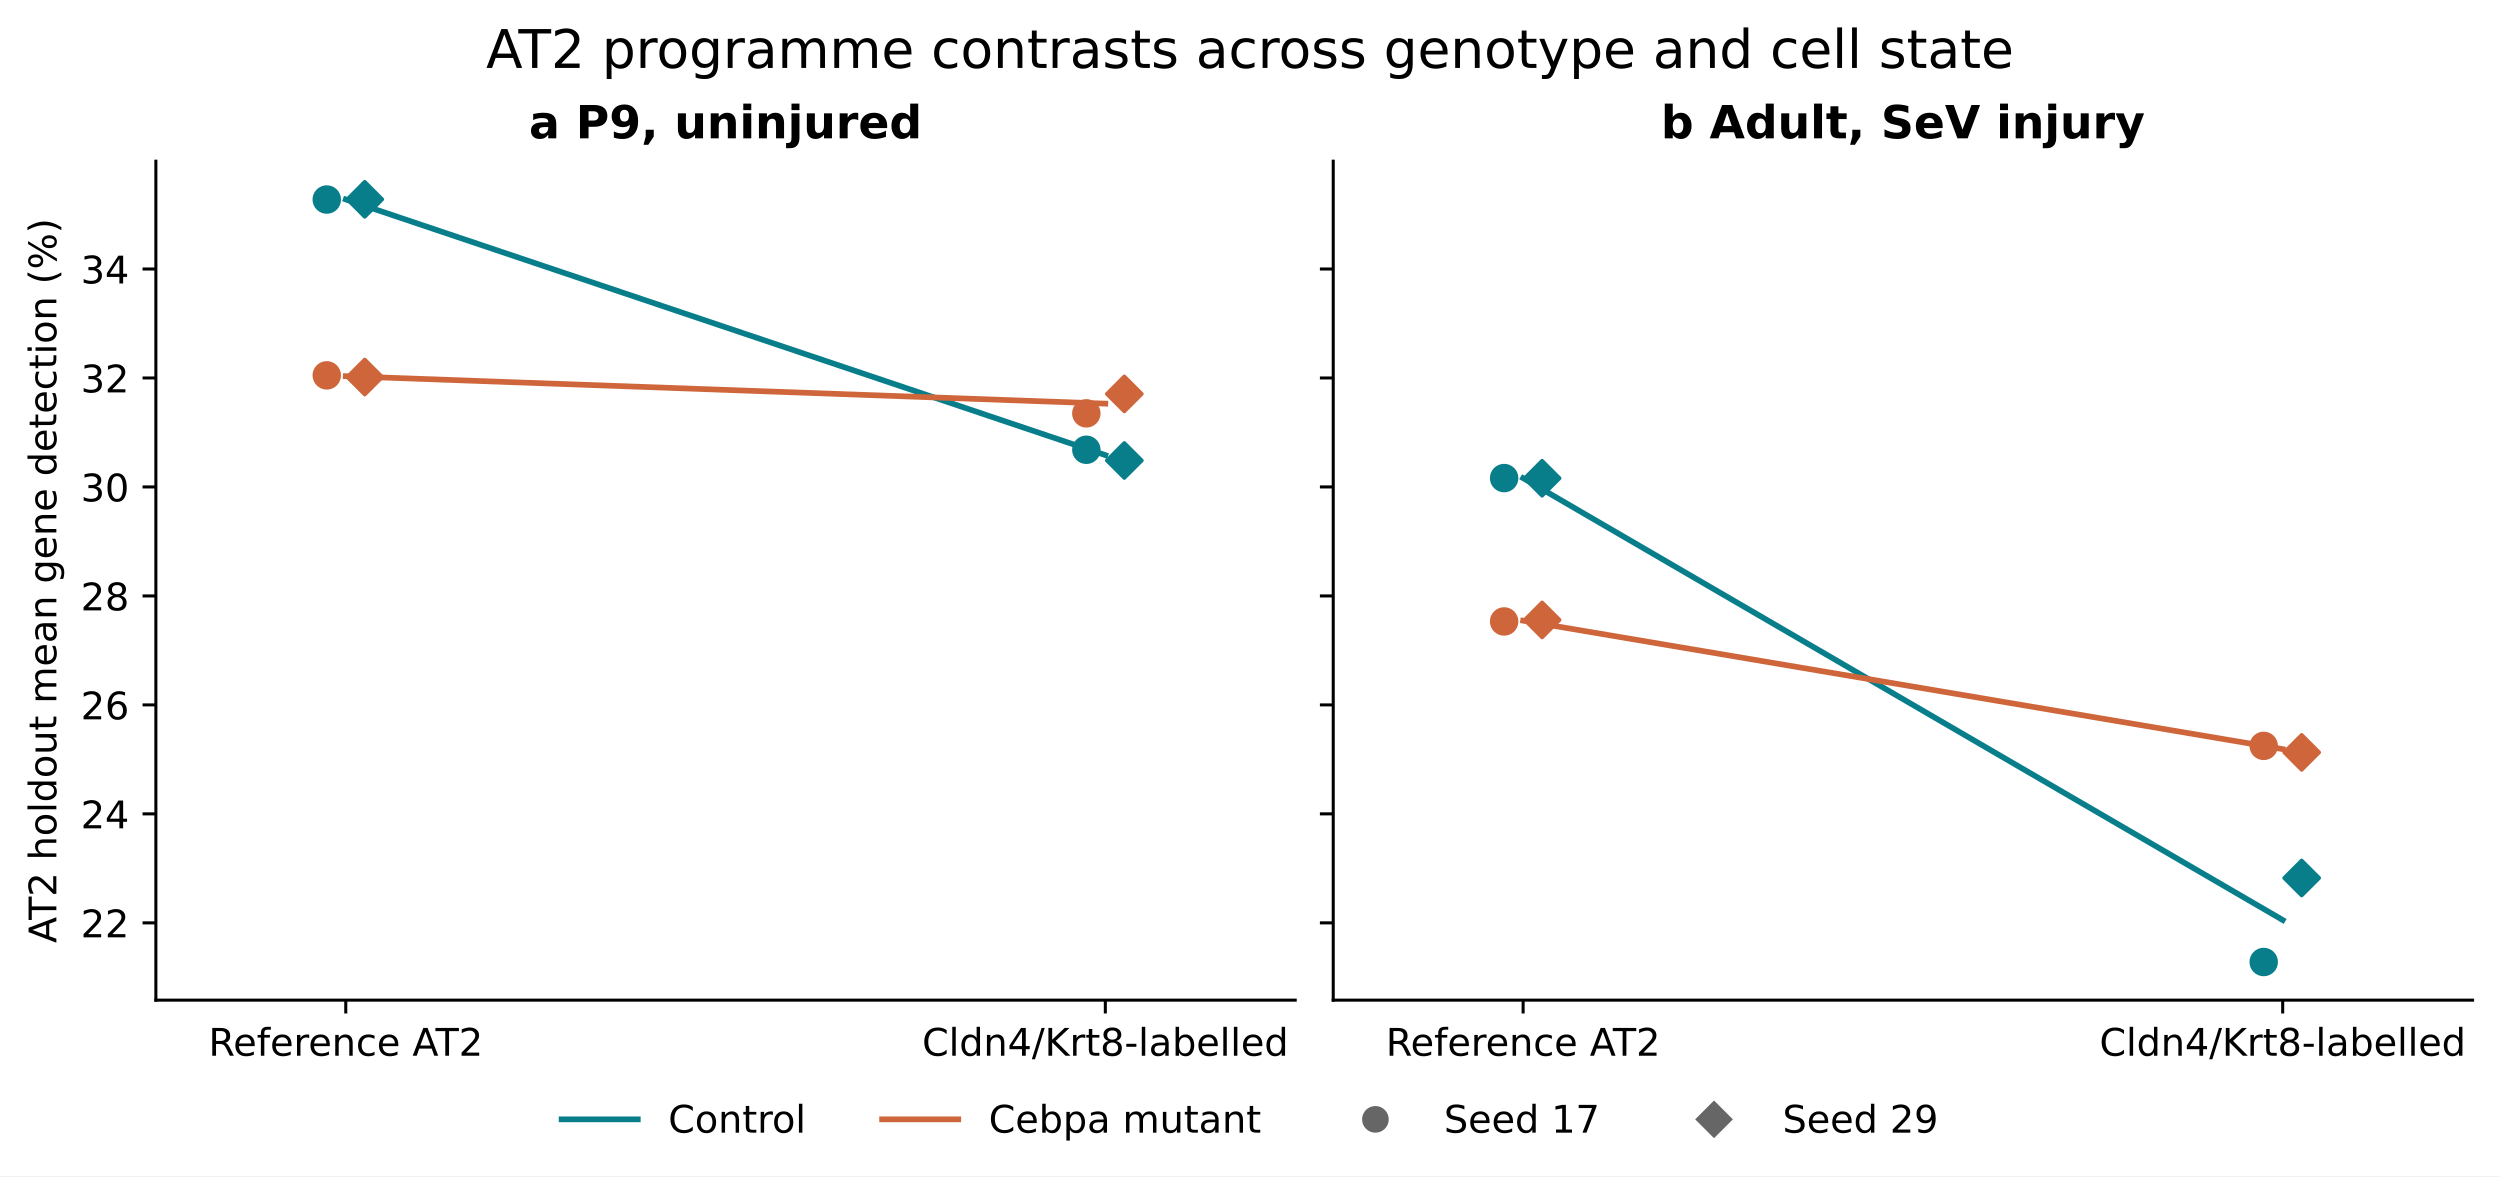
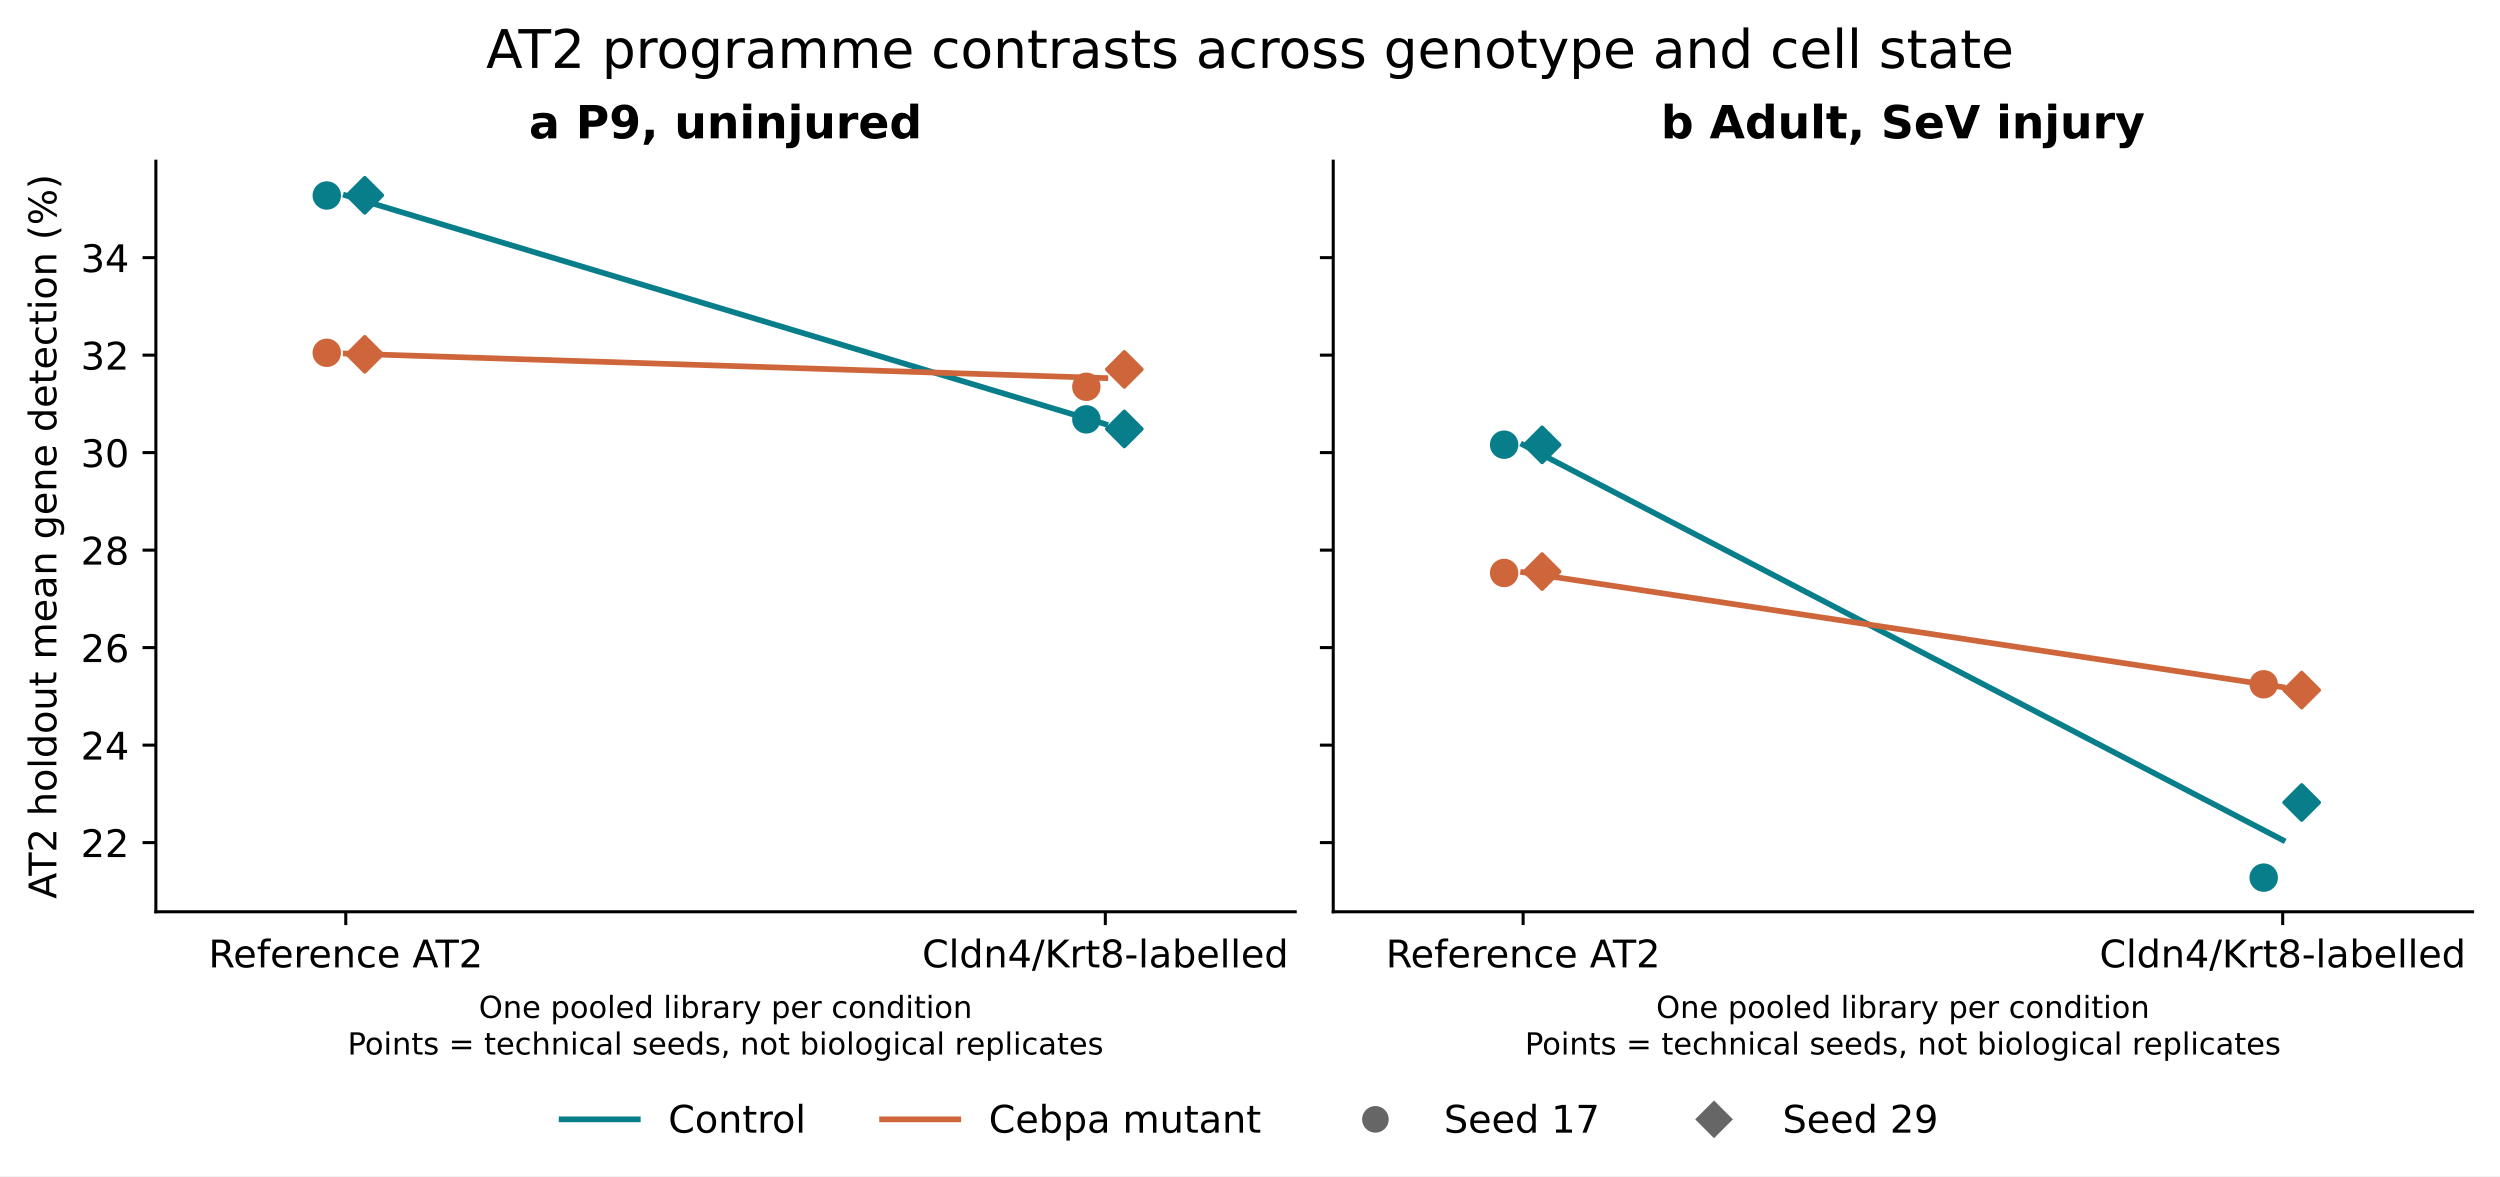
<svg xmlns="http://www.w3.org/2000/svg" xmlns:xlink="http://www.w3.org/1999/xlink" width="656.4pt" height="308.8pt" viewBox="0 0 656.4 308.8" version="1.1">
  <defs>
    <style type="text/css">*{stroke-linejoin: round; stroke-linecap: butt}</style>
  </defs>
  <g id="figure_1">
    <g id="patch_1">
      <path d="M 0 308.8 L 656.4 308.8 L 656.4 -0 L 0 -0 z " style="fill: #ffffff" />
    </g>
    <g id="axes_1">
      <g id="patch_2">
-         <path d="M 40.926 262.597 L 340.073 262.597 L 340.073 42.32 L 40.926 42.32 z " style="fill: #ffffff" />
+         <path d="M 40.926 239.393 L 340.073 239.393 L 340.073 42.32 L 40.926 42.32 z " style="fill: #ffffff" />
      </g>
      <g id="matplotlib.axis_1">
        <g id="xtick_1">
          <g id="line2d_1">
            <defs>
              <path id="mbb07bba21b" d="M 0 0 L 0 3.5 " style="stroke: #000000; stroke-width: 0.8" />
            </defs>
            <g>
-               <use xlink:href="#mbb07bba21b" x="90.784" y="262.597" style="stroke: #000000; stroke-width: 0.8" />
+               <use xlink:href="#mbb07bba21b" x="90.784" y="239.393" style="stroke: #000000; stroke-width: 0.8" />
            </g>
          </g>
          <g id="text_1">
-             <text style="font-size: 10px; font-family: 'DejaVu Sans'; text-anchor: middle" x="90.784" y="277.196" transform="rotate(-0 90.78359 277.1959)">Reference AT2</text>
+             <text style="font-size: 10px; font-family: 'DejaVu Sans'; text-anchor: middle" x="90.784" y="253.992" transform="rotate(-0 90.78359 253.9915)">Reference AT2</text>
          </g>
        </g>
        <g id="xtick_2">
          <g id="line2d_2">
            <g>
-               <use xlink:href="#mbb07bba21b" x="290.215" y="262.597" style="stroke: #000000; stroke-width: 0.8" />
+               <use xlink:href="#mbb07bba21b" x="290.215" y="239.393" style="stroke: #000000; stroke-width: 0.8" />
            </g>
          </g>
          <g id="text_2">
-             <text style="font-size: 10px; font-family: 'DejaVu Sans'; text-anchor: middle" x="290.215" y="277.196" transform="rotate(-0 290.2148 277.1959)">Cldn4/Krt8-labelled</text>
-           </g>
+             <text style="font-size: 10px; font-family: 'DejaVu Sans'; text-anchor: middle" x="290.215" y="253.992" transform="rotate(-0 290.2148 253.9915)">Cldn4/Krt8-labelled</text>
+           </g>
+         </g>
+         <g id="text_3">
+           <text style="font-size: 8px; font-family: 'DejaVu Sans'" transform="translate(125.7142 267.2734)">One pooled library per condition</text>
+           <text style="font-size: 8px; font-family: 'DejaVu Sans'" transform="translate(91.26922 276.8756)">Points = technical seeds, not biological replicates</text>
        </g>
      </g>
      <g id="matplotlib.axis_2">
        <g id="ytick_1">
          <g id="line2d_3">
            <defs>
              <path id="mca3f6610a3" d="M 0 0 L -3.5 0 " style="stroke: #000000; stroke-width: 0.8" />
            </defs>
            <g>
-               <use xlink:href="#mca3f6610a3" x="40.926" y="242.303" style="stroke: #000000; stroke-width: 0.8" />
-             </g>
-           </g>
-           <g id="text_3">
-             <text style="font-size: 10px; font-family: 'DejaVu Sans'; text-anchor: end" x="33.926" y="246.102" transform="rotate(-0 33.92578 246.102)">22</text>
+               <use xlink:href="#mca3f6610a3" x="40.926" y="221.237" style="stroke: #000000; stroke-width: 0.8" />
+             </g>
+           </g>
+           <g id="text_4">
+             <text style="font-size: 10px; font-family: 'DejaVu Sans'; text-anchor: end" x="33.926" y="225.035" transform="rotate(-0 33.92578 225.0354)">22</text>
          </g>
        </g>
        <g id="ytick_2">
          <g id="line2d_4">
            <g>
-               <use xlink:href="#mca3f6610a3" x="40.926" y="213.69" style="stroke: #000000; stroke-width: 0.8" />
-             </g>
-           </g>
-           <g id="text_4">
-             <text style="font-size: 10px; font-family: 'DejaVu Sans'; text-anchor: end" x="33.926" y="217.489" transform="rotate(-0 33.92578 217.4887)">24</text>
+               <use xlink:href="#mca3f6610a3" x="40.926" y="195.638" style="stroke: #000000; stroke-width: 0.8" />
+             </g>
+           </g>
+           <g id="text_5">
+             <text style="font-size: 10px; font-family: 'DejaVu Sans'; text-anchor: end" x="33.926" y="199.436" transform="rotate(-0 33.92578 199.4364)">24</text>
          </g>
        </g>
        <g id="ytick_3">
          <g id="line2d_5">
            <g>
-               <use xlink:href="#mca3f6610a3" x="40.926" y="185.077" style="stroke: #000000; stroke-width: 0.8" />
-             </g>
-           </g>
-           <g id="text_5">
-             <text style="font-size: 10px; font-family: 'DejaVu Sans'; text-anchor: end" x="33.926" y="188.875" transform="rotate(-0 33.92578 188.8755)">26</text>
+               <use xlink:href="#mca3f6610a3" x="40.926" y="170.038" style="stroke: #000000; stroke-width: 0.8" />
+             </g>
+           </g>
+           <g id="text_6">
+             <text style="font-size: 10px; font-family: 'DejaVu Sans'; text-anchor: end" x="33.926" y="173.837" transform="rotate(-0 33.92578 173.8373)">26</text>
          </g>
        </g>
        <g id="ytick_4">
          <g id="line2d_6">
            <g>
-               <use xlink:href="#mca3f6610a3" x="40.926" y="156.463" style="stroke: #000000; stroke-width: 0.8" />
-             </g>
-           </g>
-           <g id="text_6">
-             <text style="font-size: 10px; font-family: 'DejaVu Sans'; text-anchor: end" x="33.926" y="160.262" transform="rotate(-0 33.92578 160.2623)">28</text>
+               <use xlink:href="#mca3f6610a3" x="40.926" y="144.439" style="stroke: #000000; stroke-width: 0.8" />
+             </g>
+           </g>
+           <g id="text_7">
+             <text style="font-size: 10px; font-family: 'DejaVu Sans'; text-anchor: end" x="33.926" y="148.238" transform="rotate(-0 33.92578 148.2382)">28</text>
          </g>
        </g>
        <g id="ytick_5">
          <g id="line2d_7">
            <g>
-               <use xlink:href="#mca3f6610a3" x="40.926" y="127.85" style="stroke: #000000; stroke-width: 0.8" />
-             </g>
-           </g>
-           <g id="text_7">
-             <text style="font-size: 10px; font-family: 'DejaVu Sans'; text-anchor: end" x="33.926" y="131.649" transform="rotate(-0 33.92578 131.649)">30</text>
+               <use xlink:href="#mca3f6610a3" x="40.926" y="118.84" style="stroke: #000000; stroke-width: 0.8" />
+             </g>
+           </g>
+           <g id="text_8">
+             <text style="font-size: 10px; font-family: 'DejaVu Sans'; text-anchor: end" x="33.926" y="122.639" transform="rotate(-0 33.92578 122.6391)">30</text>
          </g>
        </g>
        <g id="ytick_6">
          <g id="line2d_8">
            <g>
-               <use xlink:href="#mca3f6610a3" x="40.926" y="99.237" style="stroke: #000000; stroke-width: 0.8" />
-             </g>
-           </g>
-           <g id="text_8">
-             <text style="font-size: 10px; font-family: 'DejaVu Sans'; text-anchor: end" x="33.926" y="103.036" transform="rotate(-0 33.92578 103.0358)">32</text>
+               <use xlink:href="#mca3f6610a3" x="40.926" y="93.241" style="stroke: #000000; stroke-width: 0.8" />
+             </g>
+           </g>
+           <g id="text_9">
+             <text style="font-size: 10px; font-family: 'DejaVu Sans'; text-anchor: end" x="33.926" y="97.04" transform="rotate(-0 33.92578 97.04003)">32</text>
          </g>
        </g>
        <g id="ytick_7">
          <g id="line2d_9">
            <g>
-               <use xlink:href="#mca3f6610a3" x="40.926" y="70.624" style="stroke: #000000; stroke-width: 0.8" />
-             </g>
-           </g>
-           <g id="text_9">
-             <text style="font-size: 10px; font-family: 'DejaVu Sans'; text-anchor: end" x="33.926" y="74.423" transform="rotate(-0 33.92578 74.42253)">34</text>
-           </g>
-         </g>
-         <g id="text_10">
-           <text style="font-size: 10px; font-family: 'DejaVu Sans'; text-anchor: middle" x="14.798" y="152.459" transform="rotate(-90 14.79844 152.4586)">AT2 holdout mean gene detection (%)</text>
+               <use xlink:href="#mca3f6610a3" x="40.926" y="67.642" style="stroke: #000000; stroke-width: 0.8" />
+             </g>
+           </g>
+           <g id="text_10">
+             <text style="font-size: 10px; font-family: 'DejaVu Sans'; text-anchor: end" x="33.926" y="71.441" transform="rotate(-0 33.92578 71.44095)">34</text>
+           </g>
+         </g>
+         <g id="text_11">
+           <text style="font-size: 10px; font-family: 'DejaVu Sans'; text-anchor: middle" x="14.798" y="140.856" transform="rotate(-90 14.79844 140.8564)">AT2 holdout mean gene detection (%)</text>
        </g>
      </g>
      <g id="line2d_10">
-         <path d="M 90.784 52.362 L 290.215 119.496 " clip-path="url(#pd4174cdca6)" style="fill: none; stroke: #087e8b; stroke-width: 1.5; stroke-linecap: square" />
+         <path d="M 90.784 51.304 L 290.215 111.366 " clip-path="url(#p345cba2d69)" style="fill: none; stroke: #087e8b; stroke-width: 1.5; stroke-linecap: square" />
      </g>
      <g id="line2d_11">
-         <path d="M 90.784 98.775 L 290.215 105.978 " clip-path="url(#pd4174cdca6)" style="fill: none; stroke: #cf663b; stroke-width: 1.5; stroke-linecap: square" />
+         <path d="M 90.784 92.828 L 290.215 99.272 " clip-path="url(#p345cba2d69)" style="fill: none; stroke: #cf663b; stroke-width: 1.5; stroke-linecap: square" />
      </g>
      <g id="patch_3">
-         <path d="M 40.926 262.597 L 40.926 42.32 " style="fill: none; stroke: #000000; stroke-width: 0.8; stroke-linejoin: miter; stroke-linecap: square" />
+         <path d="M 40.926 239.393 L 40.926 42.32 " style="fill: none; stroke: #000000; stroke-width: 0.8; stroke-linejoin: miter; stroke-linecap: square" />
      </g>
      <g id="patch_4">
-         <path d="M 40.926 262.597 L 340.073 262.597 " style="fill: none; stroke: #000000; stroke-width: 0.8; stroke-linejoin: miter; stroke-linecap: square" />
+         <path d="M 40.926 239.393 L 340.073 239.393 " style="fill: none; stroke: #000000; stroke-width: 0.8; stroke-linejoin: miter; stroke-linecap: square" />
      </g>
      <g id="PathCollection_1">
        <defs>
          <path id="mb4800535fd" d="M 0 3.24 C 0.859 3.24 1.684 2.899 2.291 2.291 C 2.899 1.684 3.24 0.859 3.24 0 C 3.24 -0.859 2.899 -1.684 2.291 -2.291 C 1.684 -2.899 0.859 -3.24 0 -3.24 C -0.859 -3.24 -1.684 -2.899 -2.291 -2.291 C -2.899 -1.684 -3.24 -0.859 -3.24 0 C -3.24 0.859 -2.899 1.684 -2.291 2.291 C -1.684 2.899 -0.859 3.24 0 3.24 z " style="stroke: #087e8b" />
        </defs>
-         <g clip-path="url(#pd4174cdca6)">
-           <use xlink:href="#mb4800535fd" x="85.798" y="52.391" style="fill: #087e8b; stroke: #087e8b" />
-           <use xlink:href="#mb4800535fd" x="285.229" y="118.09" style="fill: #087e8b; stroke: #087e8b" />
+         <g clip-path="url(#p345cba2d69)">
+           <use xlink:href="#mb4800535fd" x="85.798" y="51.33" style="fill: #087e8b; stroke: #087e8b" />
+           <use xlink:href="#mb4800535fd" x="285.229" y="110.108" style="fill: #087e8b; stroke: #087e8b" />
        </g>
      </g>
      <g id="PathCollection_2">
        <defs>
          <path id="m16ff40d02e" d="M 0 4.583 L 4.583 0 L 0 -4.583 L -4.583 0 z " style="stroke: #087e8b" />
        </defs>
-         <g clip-path="url(#pd4174cdca6)">
-           <use xlink:href="#m16ff40d02e" x="95.769" y="52.332" style="fill: #087e8b; stroke: #087e8b" />
-           <use xlink:href="#m16ff40d02e" x="295.201" y="120.902" style="fill: #087e8b; stroke: #087e8b" />
+         <g clip-path="url(#p345cba2d69)">
+           <use xlink:href="#m16ff40d02e" x="95.769" y="51.278" style="fill: #087e8b; stroke: #087e8b" />
+           <use xlink:href="#m16ff40d02e" x="295.201" y="112.624" style="fill: #087e8b; stroke: #087e8b" />
        </g>
      </g>
      <g id="PathCollection_3">
        <defs>
          <path id="maf9cdb5bdf" d="M 0 3.24 C 0.859 3.24 1.684 2.899 2.291 2.291 C 2.899 1.684 3.24 0.859 3.24 0 C 3.24 -0.859 2.899 -1.684 2.291 -2.291 C 1.684 -2.899 0.859 -3.24 0 -3.24 C -0.859 -3.24 -1.684 -2.899 -2.291 -2.291 C -2.899 -1.684 -3.24 -0.859 -3.24 0 C -3.24 0.859 -2.899 1.684 -2.291 2.291 C -1.684 2.899 -0.859 3.24 0 3.24 z " style="stroke: #cf663b" />
        </defs>
-         <g clip-path="url(#pd4174cdca6)">
-           <use xlink:href="#maf9cdb5bdf" x="85.798" y="98.554" style="fill: #cf663b; stroke: #cf663b" />
-           <use xlink:href="#maf9cdb5bdf" x="285.229" y="108.531" style="fill: #cf663b; stroke: #cf663b" />
+         <g clip-path="url(#p345cba2d69)">
+           <use xlink:href="#maf9cdb5bdf" x="85.798" y="92.63" style="fill: #cf663b; stroke: #cf663b" />
+           <use xlink:href="#maf9cdb5bdf" x="285.229" y="101.556" style="fill: #cf663b; stroke: #cf663b" />
        </g>
      </g>
      <g id="PathCollection_4">
        <defs>
          <path id="me1add5c698" d="M 0 4.583 L 4.583 0 L 0 -4.583 L -4.583 0 z " style="stroke: #cf663b" />
        </defs>
-         <g clip-path="url(#pd4174cdca6)">
-           <use xlink:href="#me1add5c698" x="95.769" y="98.996" style="fill: #cf663b; stroke: #cf663b" />
-           <use xlink:href="#me1add5c698" x="295.201" y="103.425" style="fill: #cf663b; stroke: #cf663b" />
-         </g>
-       </g>
-       <g id="text_11">
+         <g clip-path="url(#p345cba2d69)">
+           <use xlink:href="#me1add5c698" x="95.769" y="93.026" style="fill: #cf663b; stroke: #cf663b" />
+           <use xlink:href="#me1add5c698" x="295.201" y="96.989" style="fill: #cf663b; stroke: #cf663b" />
+         </g>
+       </g>
+       <g id="text_12">
        <text style="font-weight: 700; font-size: 12px; font-family: 'DejaVu Sans'; text-anchor: middle" x="190.499" y="36.32" transform="rotate(-0 190.4992 36.3197)">a  P9, uninjured</text>
      </g>
    </g>
    <g id="axes_2">
      <g id="patch_5">
-         <path d="M 350.053 262.597 L 649.2 262.597 L 649.2 42.32 L 350.053 42.32 z " style="fill: #ffffff" />
+         <path d="M 350.053 239.393 L 649.2 239.393 L 649.2 42.32 L 350.053 42.32 z " style="fill: #ffffff" />
      </g>
      <g id="matplotlib.axis_3">
        <g id="xtick_3">
          <g id="line2d_12">
            <g>
-               <use xlink:href="#mbb07bba21b" x="399.91" y="262.597" style="stroke: #000000; stroke-width: 0.8" />
-             </g>
-           </g>
-           <g id="text_12">
-             <text style="font-size: 10px; font-family: 'DejaVu Sans'; text-anchor: middle" x="399.91" y="277.196" transform="rotate(-0 399.9105 277.1959)">Reference AT2</text>
+               <use xlink:href="#mbb07bba21b" x="399.91" y="239.393" style="stroke: #000000; stroke-width: 0.8" />
+             </g>
+           </g>
+           <g id="text_13">
+             <text style="font-size: 10px; font-family: 'DejaVu Sans'; text-anchor: middle" x="399.91" y="253.992" transform="rotate(-0 399.9105 253.9915)">Reference AT2</text>
          </g>
        </g>
        <g id="xtick_4">
          <g id="line2d_13">
            <g>
-               <use xlink:href="#mbb07bba21b" x="599.342" y="262.597" style="stroke: #000000; stroke-width: 0.8" />
-             </g>
-           </g>
-           <g id="text_13">
-             <text style="font-size: 10px; font-family: 'DejaVu Sans'; text-anchor: middle" x="599.342" y="277.196" transform="rotate(-0 599.3417 277.1959)">Cldn4/Krt8-labelled</text>
-           </g>
+               <use xlink:href="#mbb07bba21b" x="599.342" y="239.393" style="stroke: #000000; stroke-width: 0.8" />
+             </g>
+           </g>
+           <g id="text_14">
+             <text style="font-size: 10px; font-family: 'DejaVu Sans'; text-anchor: middle" x="599.342" y="253.992" transform="rotate(-0 599.3417 253.9915)">Cldn4/Krt8-labelled</text>
+           </g>
+         </g>
+         <g id="text_15">
+           <text style="font-size: 8px; font-family: 'DejaVu Sans'" transform="translate(434.8411 267.2734)">One pooled library per condition</text>
+           <text style="font-size: 8px; font-family: 'DejaVu Sans'" transform="translate(400.3961 276.8756)">Points = technical seeds, not biological replicates</text>
        </g>
      </g>
      <g id="matplotlib.axis_4">
        <g id="ytick_8">
          <g id="line2d_14">
            <g>
-               <use xlink:href="#mca3f6610a3" x="350.053" y="242.303" style="stroke: #000000; stroke-width: 0.8" />
+               <use xlink:href="#mca3f6610a3" x="350.053" y="221.237" style="stroke: #000000; stroke-width: 0.8" />
            </g>
          </g>
        </g>
        <g id="ytick_9">
          <g id="line2d_15">
            <g>
-               <use xlink:href="#mca3f6610a3" x="350.053" y="213.69" style="stroke: #000000; stroke-width: 0.8" />
+               <use xlink:href="#mca3f6610a3" x="350.053" y="195.638" style="stroke: #000000; stroke-width: 0.8" />
            </g>
          </g>
        </g>
        <g id="ytick_10">
          <g id="line2d_16">
            <g>
-               <use xlink:href="#mca3f6610a3" x="350.053" y="185.077" style="stroke: #000000; stroke-width: 0.8" />
+               <use xlink:href="#mca3f6610a3" x="350.053" y="170.038" style="stroke: #000000; stroke-width: 0.8" />
            </g>
          </g>
        </g>
        <g id="ytick_11">
          <g id="line2d_17">
            <g>
-               <use xlink:href="#mca3f6610a3" x="350.053" y="156.463" style="stroke: #000000; stroke-width: 0.8" />
+               <use xlink:href="#mca3f6610a3" x="350.053" y="144.439" style="stroke: #000000; stroke-width: 0.8" />
            </g>
          </g>
        </g>
        <g id="ytick_12">
          <g id="line2d_18">
            <g>
-               <use xlink:href="#mca3f6610a3" x="350.053" y="127.85" style="stroke: #000000; stroke-width: 0.8" />
+               <use xlink:href="#mca3f6610a3" x="350.053" y="118.84" style="stroke: #000000; stroke-width: 0.8" />
            </g>
          </g>
        </g>
        <g id="ytick_13">
          <g id="line2d_19">
            <g>
-               <use xlink:href="#mca3f6610a3" x="350.053" y="99.237" style="stroke: #000000; stroke-width: 0.8" />
+               <use xlink:href="#mca3f6610a3" x="350.053" y="93.241" style="stroke: #000000; stroke-width: 0.8" />
            </g>
          </g>
        </g>
        <g id="ytick_14">
          <g id="line2d_20">
            <g>
-               <use xlink:href="#mca3f6610a3" x="350.053" y="70.624" style="stroke: #000000; stroke-width: 0.8" />
+               <use xlink:href="#mca3f6610a3" x="350.053" y="67.642" style="stroke: #000000; stroke-width: 0.8" />
            </g>
          </g>
        </g>
      </g>
      <g id="line2d_21">
-         <path d="M 399.91 125.547 L 599.342 241.555 " clip-path="url(#p6334e19e5a)" style="fill: none; stroke: #087e8b; stroke-width: 1.5; stroke-linecap: square" />
+         <path d="M 399.91 116.779 L 599.342 220.568 " clip-path="url(#pd444792747)" style="fill: none; stroke: #087e8b; stroke-width: 1.5; stroke-linecap: square" />
      </g>
      <g id="line2d_22">
-         <path d="M 399.91 162.966 L 599.342 196.689 " clip-path="url(#p6334e19e5a)" style="fill: none; stroke: #cf663b; stroke-width: 1.5; stroke-linecap: square" />
+         <path d="M 399.91 150.257 L 599.342 180.428 " clip-path="url(#pd444792747)" style="fill: none; stroke: #cf663b; stroke-width: 1.5; stroke-linecap: square" />
      </g>
      <g id="patch_6">
-         <path d="M 350.053 262.597 L 350.053 42.32 " style="fill: none; stroke: #000000; stroke-width: 0.8; stroke-linejoin: miter; stroke-linecap: square" />
+         <path d="M 350.053 239.393 L 350.053 42.32 " style="fill: none; stroke: #000000; stroke-width: 0.8; stroke-linejoin: miter; stroke-linecap: square" />
      </g>
      <g id="patch_7">
-         <path d="M 350.053 262.597 L 649.2 262.597 " style="fill: none; stroke: #000000; stroke-width: 0.8; stroke-linejoin: miter; stroke-linecap: square" />
+         <path d="M 350.053 239.393 L 649.2 239.393 " style="fill: none; stroke: #000000; stroke-width: 0.8; stroke-linejoin: miter; stroke-linecap: square" />
      </g>
      <g id="PathCollection_5">
-         <g clip-path="url(#p6334e19e5a)">
-           <use xlink:href="#mb4800535fd" x="394.925" y="125.524" style="fill: #087e8b; stroke: #087e8b" />
-           <use xlink:href="#mb4800535fd" x="594.356" y="252.585" style="fill: #087e8b; stroke: #087e8b" />
+         <g clip-path="url(#pd444792747)">
+           <use xlink:href="#mb4800535fd" x="394.925" y="116.759" style="fill: #087e8b; stroke: #087e8b" />
+           <use xlink:href="#mb4800535fd" x="594.356" y="230.435" style="fill: #087e8b; stroke: #087e8b" />
        </g>
      </g>
      <g id="PathCollection_6">
-         <g clip-path="url(#p6334e19e5a)">
-           <use xlink:href="#m16ff40d02e" x="404.896" y="125.569" style="fill: #087e8b; stroke: #087e8b" />
-           <use xlink:href="#m16ff40d02e" x="604.327" y="230.526" style="fill: #087e8b; stroke: #087e8b" />
+         <g clip-path="url(#pd444792747)">
+           <use xlink:href="#m16ff40d02e" x="404.896" y="116.799" style="fill: #087e8b; stroke: #087e8b" />
+           <use xlink:href="#m16ff40d02e" x="604.327" y="210.7" style="fill: #087e8b; stroke: #087e8b" />
        </g>
      </g>
      <g id="PathCollection_7">
-         <g clip-path="url(#p6334e19e5a)">
-           <use xlink:href="#maf9cdb5bdf" x="394.925" y="163.168" style="fill: #cf663b; stroke: #cf663b" />
-           <use xlink:href="#maf9cdb5bdf" x="594.356" y="195.838" style="fill: #cf663b; stroke: #cf663b" />
+         <g clip-path="url(#pd444792747)">
+           <use xlink:href="#maf9cdb5bdf" x="394.925" y="150.437" style="fill: #cf663b; stroke: #cf663b" />
+           <use xlink:href="#maf9cdb5bdf" x="594.356" y="179.666" style="fill: #cf663b; stroke: #cf663b" />
        </g>
      </g>
      <g id="PathCollection_8">
-         <g clip-path="url(#p6334e19e5a)">
-           <use xlink:href="#me1add5c698" x="404.896" y="162.765" style="fill: #cf663b; stroke: #cf663b" />
-           <use xlink:href="#me1add5c698" x="604.327" y="197.54" style="fill: #cf663b; stroke: #cf663b" />
-         </g>
-       </g>
-       <g id="text_14">
+         <g clip-path="url(#pd444792747)">
+           <use xlink:href="#me1add5c698" x="404.896" y="150.077" style="fill: #cf663b; stroke: #cf663b" />
+           <use xlink:href="#me1add5c698" x="604.327" y="181.189" style="fill: #cf663b; stroke: #cf663b" />
+         </g>
+       </g>
+       <g id="text_16">
        <text style="font-weight: 700; font-size: 12px; font-family: 'DejaVu Sans'; text-anchor: middle" x="499.626" y="36.32" transform="rotate(-0 499.6261 36.3197)">b  Adult, SeV injury</text>
      </g>
    </g>
-     <g id="text_15">
+     <g id="text_17">
      <text style="font-size: 14px; font-family: 'DejaVu Sans'; text-anchor: middle" x="328.2" y="17.838" transform="rotate(-0 328.1998 17.83781)">AT2 programme contrasts across genotype and cell state</text>
    </g>
    <g id="legend_1">
      <g id="line2d_23">
        <path d="M 147.458 293.897 L 157.458 293.897 L 167.458 293.897 " style="fill: none; stroke: #087e8b; stroke-width: 1.5; stroke-linecap: square" />
      </g>
-       <g id="text_16">
+       <g id="text_18">
        <text style="font-size: 10px; font-family: 'DejaVu Sans'; text-anchor: start" x="175.458" y="297.397" transform="rotate(-0 175.4584 297.3974)">Control</text>
      </g>
      <g id="line2d_24">
        <path d="M 231.605 293.897 L 241.605 293.897 L 251.605 293.897 " style="fill: none; stroke: #cf663b; stroke-width: 1.5; stroke-linecap: square" />
      </g>
-       <g id="text_17">
+       <g id="text_19">
        <text style="font-size: 10px; font-family: 'DejaVu Sans'; text-anchor: start" x="259.605" y="297.397" transform="rotate(-0 259.6052 297.3974)">Cebpa mutant</text>
      </g>
      <g id="line2d_25">
        <defs>
          <path id="m4c54c4d747" d="M 0 3 C 0.796 3 1.559 2.684 2.121 2.121 C 2.684 1.559 3 0.796 3 0 C 3 -0.796 2.684 -1.559 2.121 -2.121 C 1.559 -2.684 0.796 -3 0 -3 C -0.796 -3 -1.559 -2.684 -2.121 -2.121 C -2.684 -1.559 -3 -0.796 -3 0 C -3 0.796 -2.684 1.559 -2.121 2.121 C -1.559 2.684 -0.796 3 0 3 z " style="stroke: #666666" />
        </defs>
        <g>
          <use xlink:href="#m4c54c4d747" x="361.129" y="293.897" style="fill: #666666; stroke: #666666" />
        </g>
      </g>
-       <g id="text_18">
+       <g id="text_20">
        <text style="font-size: 10px; font-family: 'DejaVu Sans'; text-anchor: start" x="379.129" y="297.397" transform="rotate(-0 379.1287 297.3974)">Seed 17</text>
      </g>
      <g id="line2d_26">
        <defs>
          <path id="m9f631c6943" d="M 0 4.243 L 4.243 0 L 0 -4.243 L -4.243 0 z " style="stroke: #666666; stroke-linejoin: miter" />
        </defs>
        <g>
          <use xlink:href="#m9f631c6943" x="450.035" y="293.897" style="fill: #666666; stroke: #666666; stroke-linejoin: miter" />
        </g>
      </g>
-       <g id="text_19">
+       <g id="text_21">
        <text style="font-size: 10px; font-family: 'DejaVu Sans'; text-anchor: start" x="468.035" y="297.397" transform="rotate(-0 468.0349 297.3974)">Seed 29</text>
      </g>
    </g>
  </g>
  <defs>
-     <clipPath id="pd4174cdca6">
-       <rect x="40.926" y="42.32" width="299.147" height="220.278" />
+     <clipPath id="p345cba2d69">
+       <rect x="40.926" y="42.32" width="299.147" height="197.073" />
    </clipPath>
-     <clipPath id="p6334e19e5a">
-       <rect x="350.053" y="42.32" width="299.147" height="220.278" />
+     <clipPath id="pd444792747">
+       <rect x="350.053" y="42.32" width="299.147" height="197.073" />
    </clipPath>
  </defs>
</svg>
